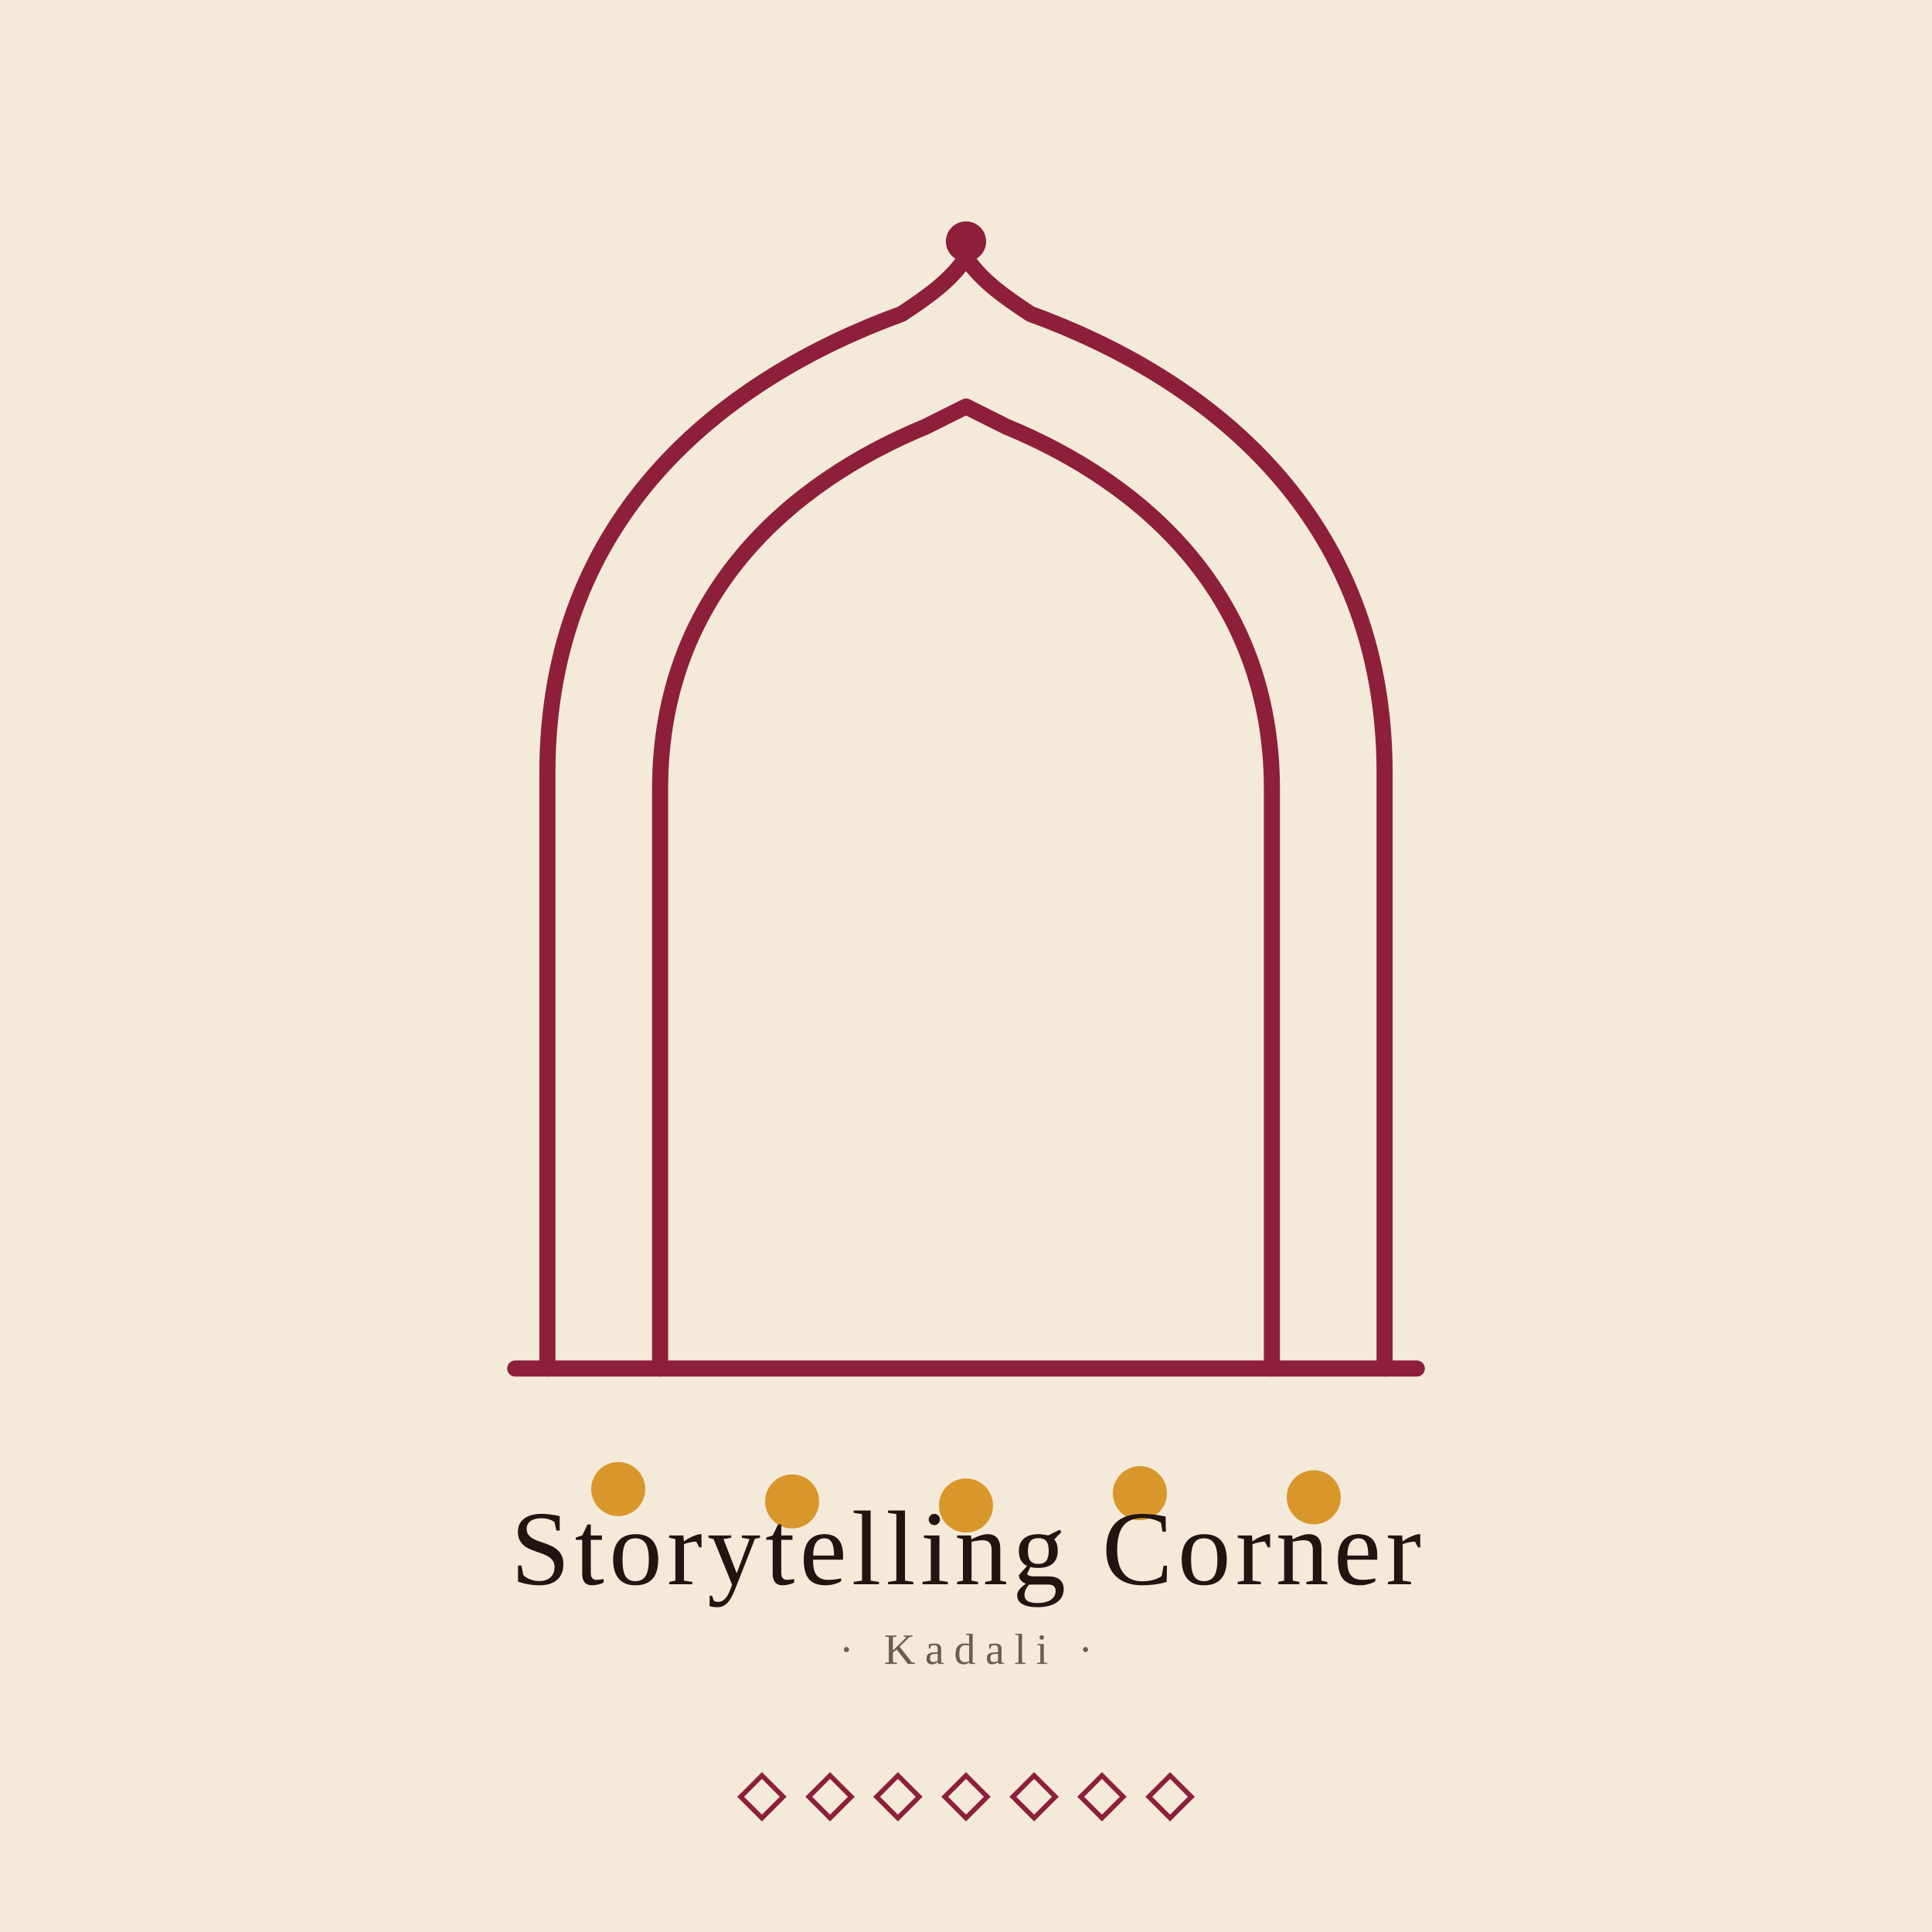
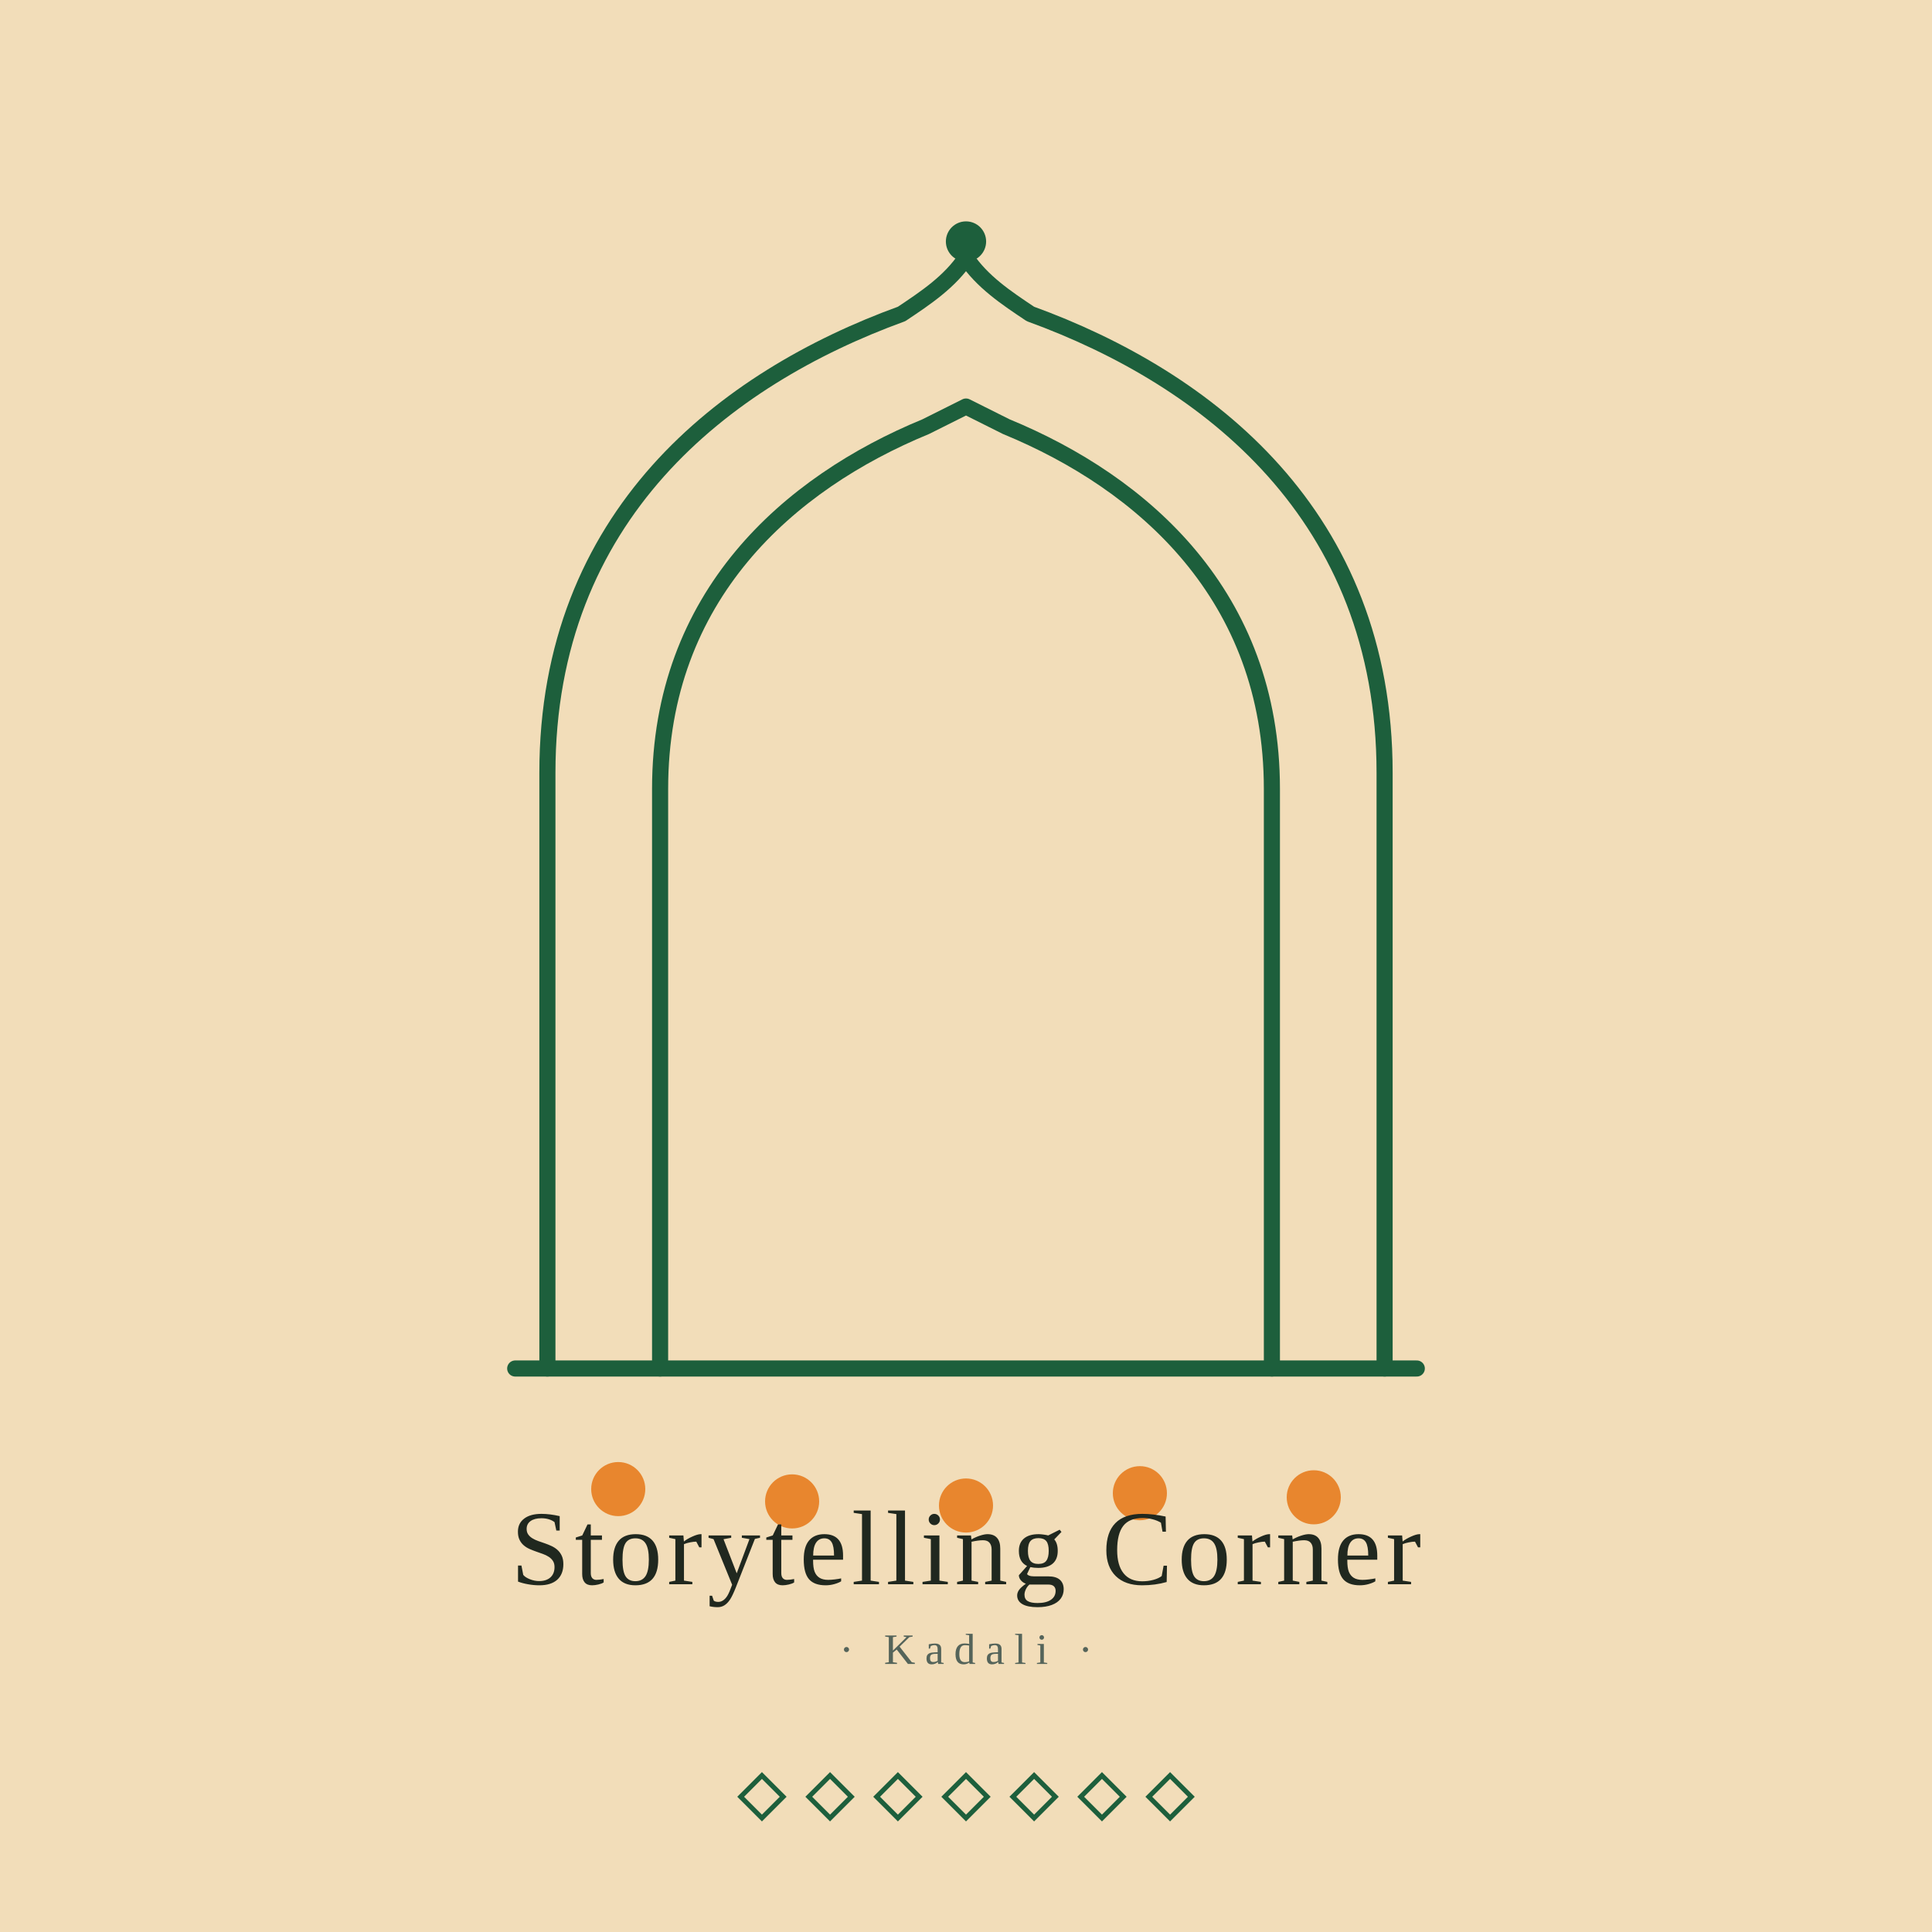
<svg xmlns="http://www.w3.org/2000/svg" viewBox="0 0 800 800">
-   <rect width="800" height="800" fill="#F3EADA" />
-   <svg x="200.0" y="80.0" width="400.0" height="500.0" viewBox="0 0 120 150" fill="none" stroke="#8E1F3B" stroke-width="2" stroke-linecap="round" stroke-linejoin="round">
-     <circle cx="60" cy="6" r="2.5" fill="#8E1F3B" stroke="none" />
+   <rect width="800" height="800" fill="#F2DDB9" />
+   <svg x="200.0" y="80.0" width="400.0" height="500.0" viewBox="0 0 120 150" fill="none" stroke="#1D5F3C" stroke-width="2" stroke-linecap="round" stroke-linejoin="round">
+     <circle cx="60" cy="6" r="2.5" fill="#1D5F3C" stroke="none" />
    <path d="M8 146 V72 C8 40 30 23 52 15 C55 13 58 11 60 8 C62 11 65 13 68 15 C90 23 112 40 112 72 V146" />
    <path d="M22 146 V74 C22 50 38 36 55 29 L60 26.5 L65 29 C82 36 98 50 98 74 V146" />
    <path d="M4 146 H116" />
  </svg>
-   <circle cx="256.0" cy="616.6" r="11.2" fill="#D9972B" />
-   <circle cx="328.0" cy="621.7" r="11.2" fill="#D9972B" />
-   <circle cx="400.0" cy="623.4" r="11.2" fill="#D9972B" />
-   <circle cx="472.0" cy="618.3" r="11.2" fill="#D9972B" />
-   <circle cx="544.0" cy="620.0" r="11.2" fill="#D9972B" />
-   <text x="400.0" y="656" text-anchor="middle" fill="#221410" font-family="Georgia, 'Times New Roman', serif" font-size="44" letter-spacing="2">Storytelling Corner</text>
-   <text x="400.0" y="689" text-anchor="middle" fill="#6B5D52" font-family="Georgia, 'Times New Roman', serif" font-size="18" letter-spacing="4">· Kadali ·</text>
-   <path d="M315.5 735.2 L324.3 744.0 L315.5 752.8 L306.7 744.0 Z" fill="none" stroke="#8E1F3B" stroke-width="2" />
-   <path d="M343.7 735.2 L352.5 744.0 L343.7 752.8 L334.9 744.0 Z" fill="none" stroke="#8E1F3B" stroke-width="2" />
-   <path d="M371.8 735.2 L380.6 744.0 L371.8 752.8 L363.0 744.0 Z" fill="none" stroke="#8E1F3B" stroke-width="2" />
-   <path d="M400.0 735.2 L408.8 744.0 L400.0 752.8 L391.2 744.0 Z" fill="none" stroke="#8E1F3B" stroke-width="2" />
-   <path d="M428.2 735.2 L437.0 744.0 L428.2 752.8 L419.4 744.0 Z" fill="none" stroke="#8E1F3B" stroke-width="2" />
-   <path d="M456.3 735.2 L465.1 744.0 L456.3 752.8 L447.5 744.0 Z" fill="none" stroke="#8E1F3B" stroke-width="2" />
-   <path d="M484.5 735.2 L493.3 744.0 L484.5 752.8 L475.7 744.0 Z" fill="none" stroke="#8E1F3B" stroke-width="2" />
+   <circle cx="256.0" cy="616.6" r="11.2" fill="#E8862E" />
+   <circle cx="328.0" cy="621.7" r="11.2" fill="#E8862E" />
+   <circle cx="400.0" cy="623.4" r="11.2" fill="#E8862E" />
+   <circle cx="472.0" cy="618.3" r="11.2" fill="#E8862E" />
+   <circle cx="544.0" cy="620.0" r="11.2" fill="#E8862E" />
+   <text x="400.0" y="656" text-anchor="middle" fill="#20281F" font-family="Georgia, 'Times New Roman', serif" font-size="44" letter-spacing="2">Storytelling Corner</text>
+   <text x="400.0" y="689" text-anchor="middle" fill="#55645A" font-family="Georgia, 'Times New Roman', serif" font-size="18" letter-spacing="4">· Kadali ·</text>
+   <path d="M315.5 735.2 L324.3 744.0 L315.5 752.8 L306.7 744.0 Z" fill="none" stroke="#1D5F3C" stroke-width="2" />
+   <path d="M343.7 735.2 L352.5 744.0 L343.7 752.8 L334.9 744.0 Z" fill="none" stroke="#1D5F3C" stroke-width="2" />
+   <path d="M371.8 735.2 L380.6 744.0 L371.8 752.8 L363.0 744.0 Z" fill="none" stroke="#1D5F3C" stroke-width="2" />
+   <path d="M400.0 735.2 L408.8 744.0 L400.0 752.8 L391.2 744.0 Z" fill="none" stroke="#1D5F3C" stroke-width="2" />
+   <path d="M428.2 735.2 L437.0 744.0 L428.2 752.8 L419.4 744.0 Z" fill="none" stroke="#1D5F3C" stroke-width="2" />
+   <path d="M456.3 735.2 L465.1 744.0 L456.3 752.8 L447.5 744.0 Z" fill="none" stroke="#1D5F3C" stroke-width="2" />
+   <path d="M484.5 735.2 L493.3 744.0 L484.5 752.8 L475.7 744.0 Z" fill="none" stroke="#1D5F3C" stroke-width="2" />
</svg>
